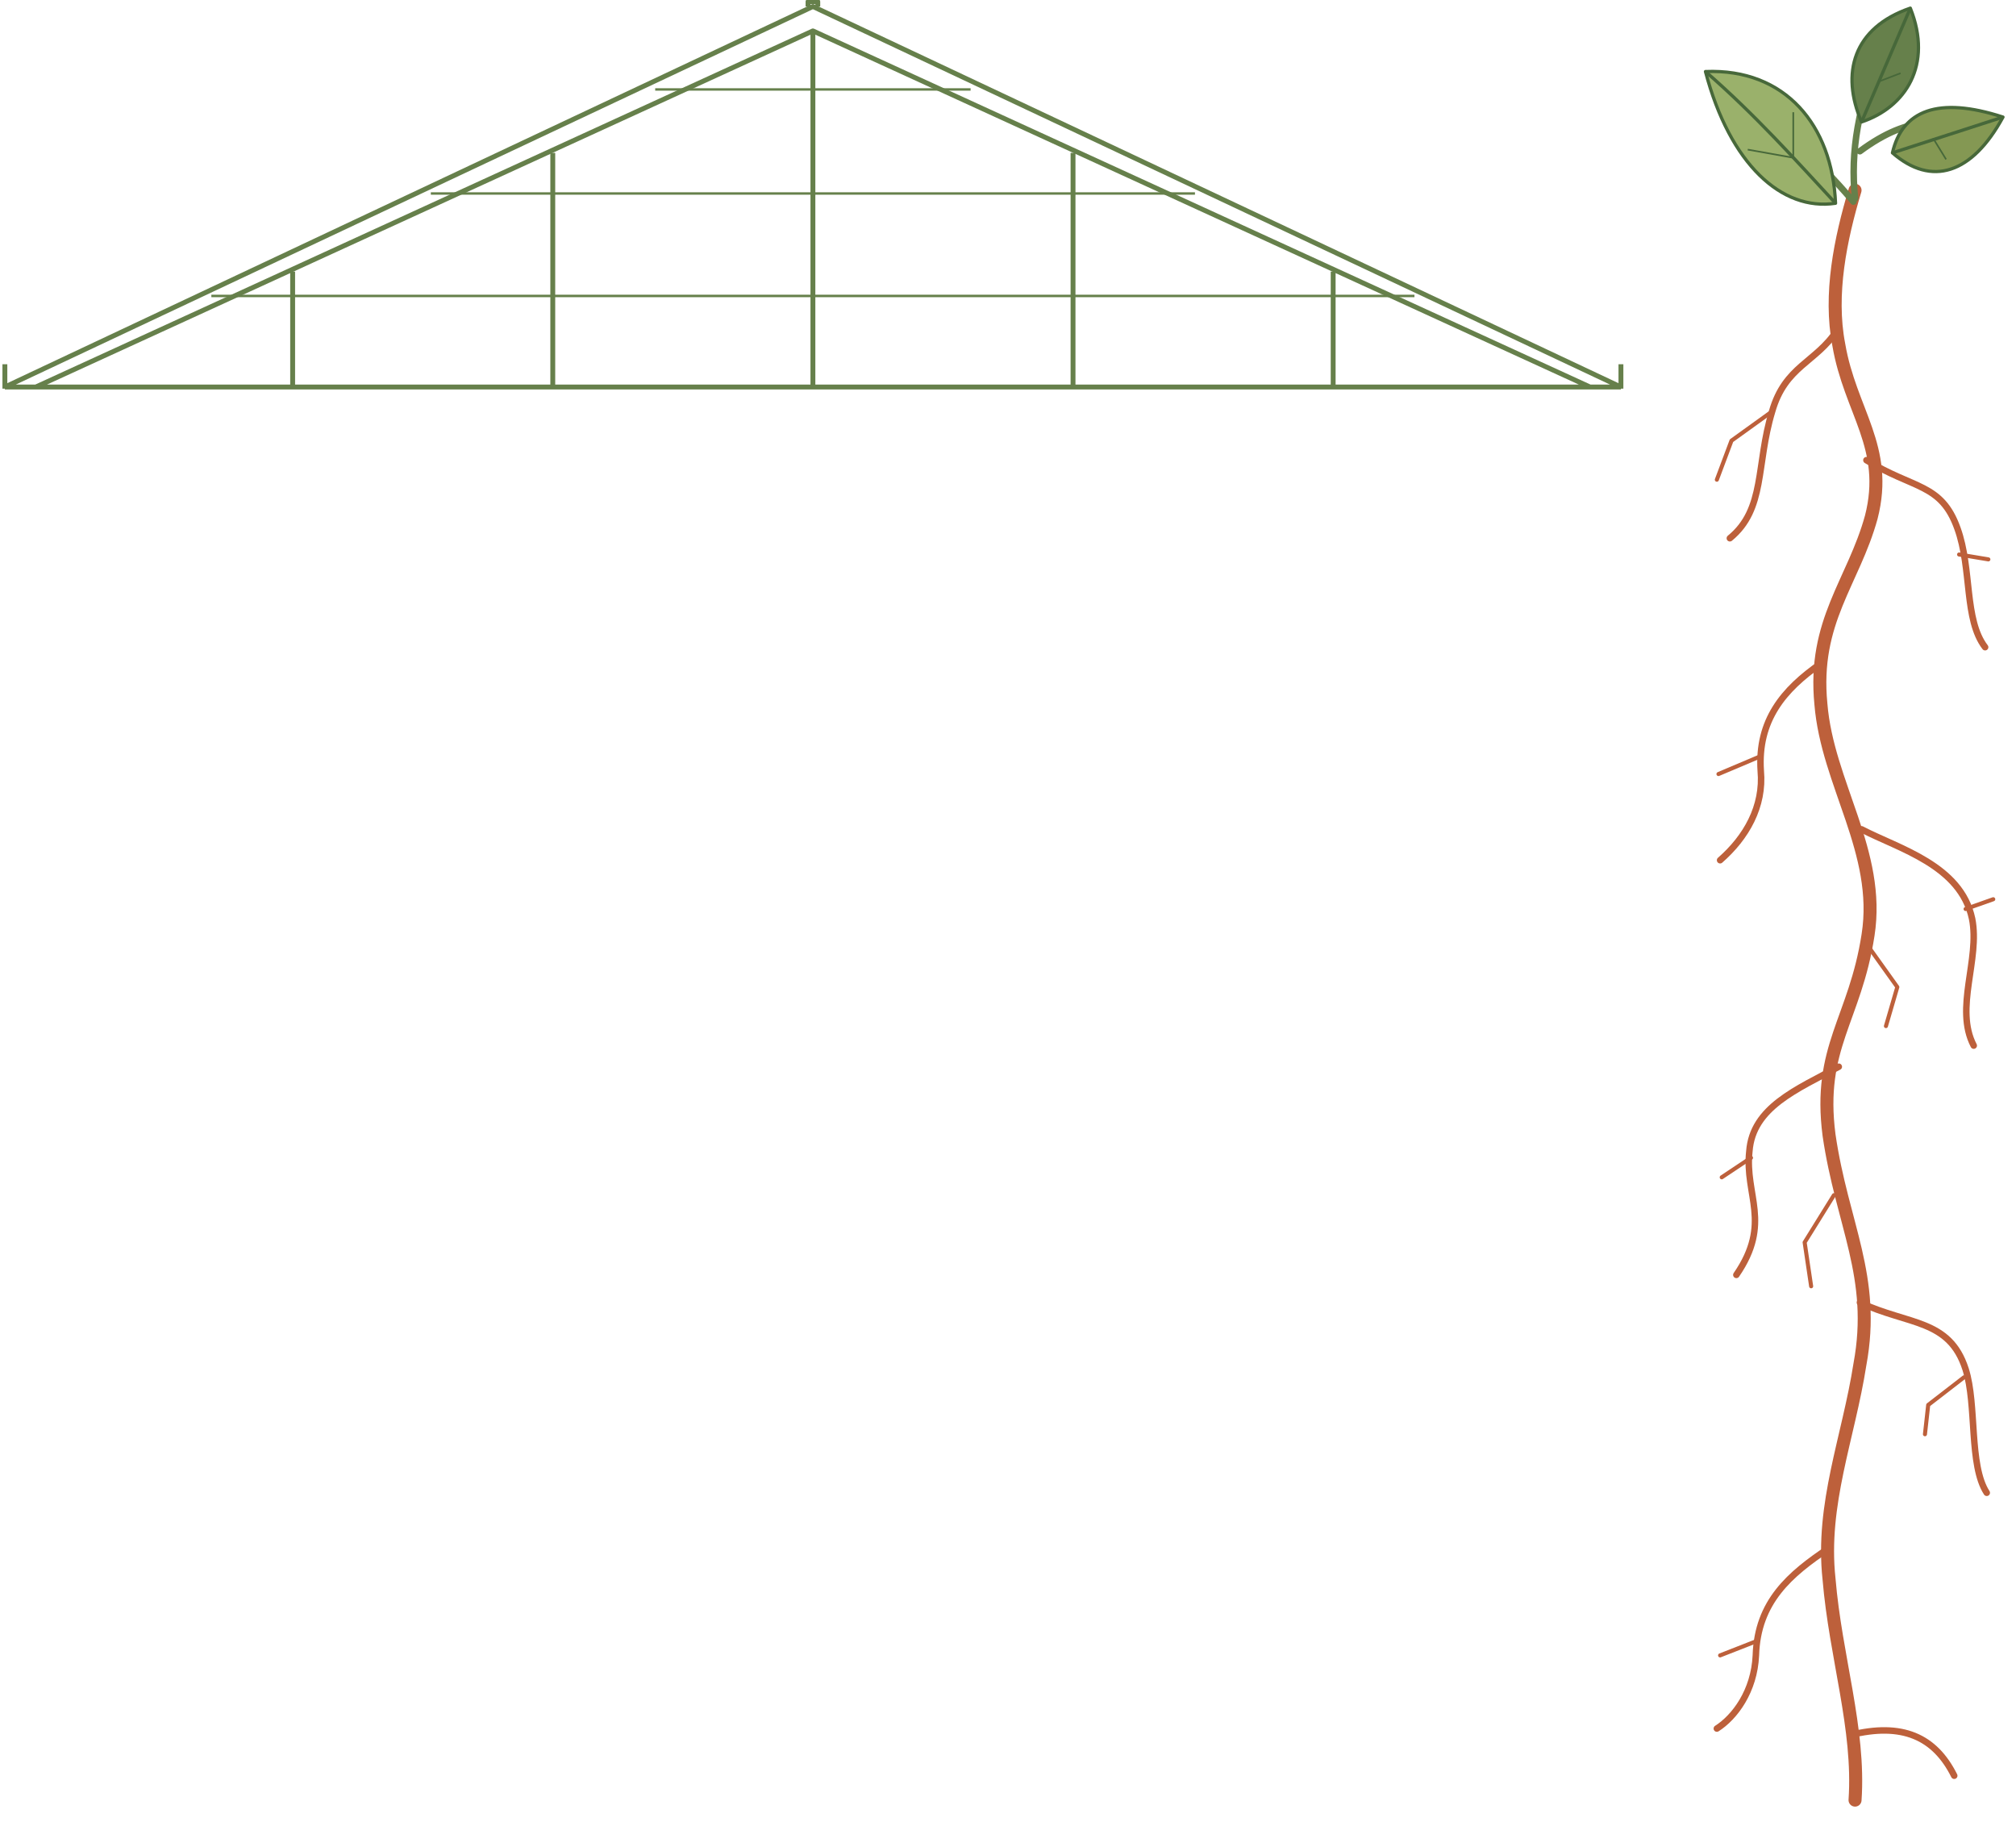
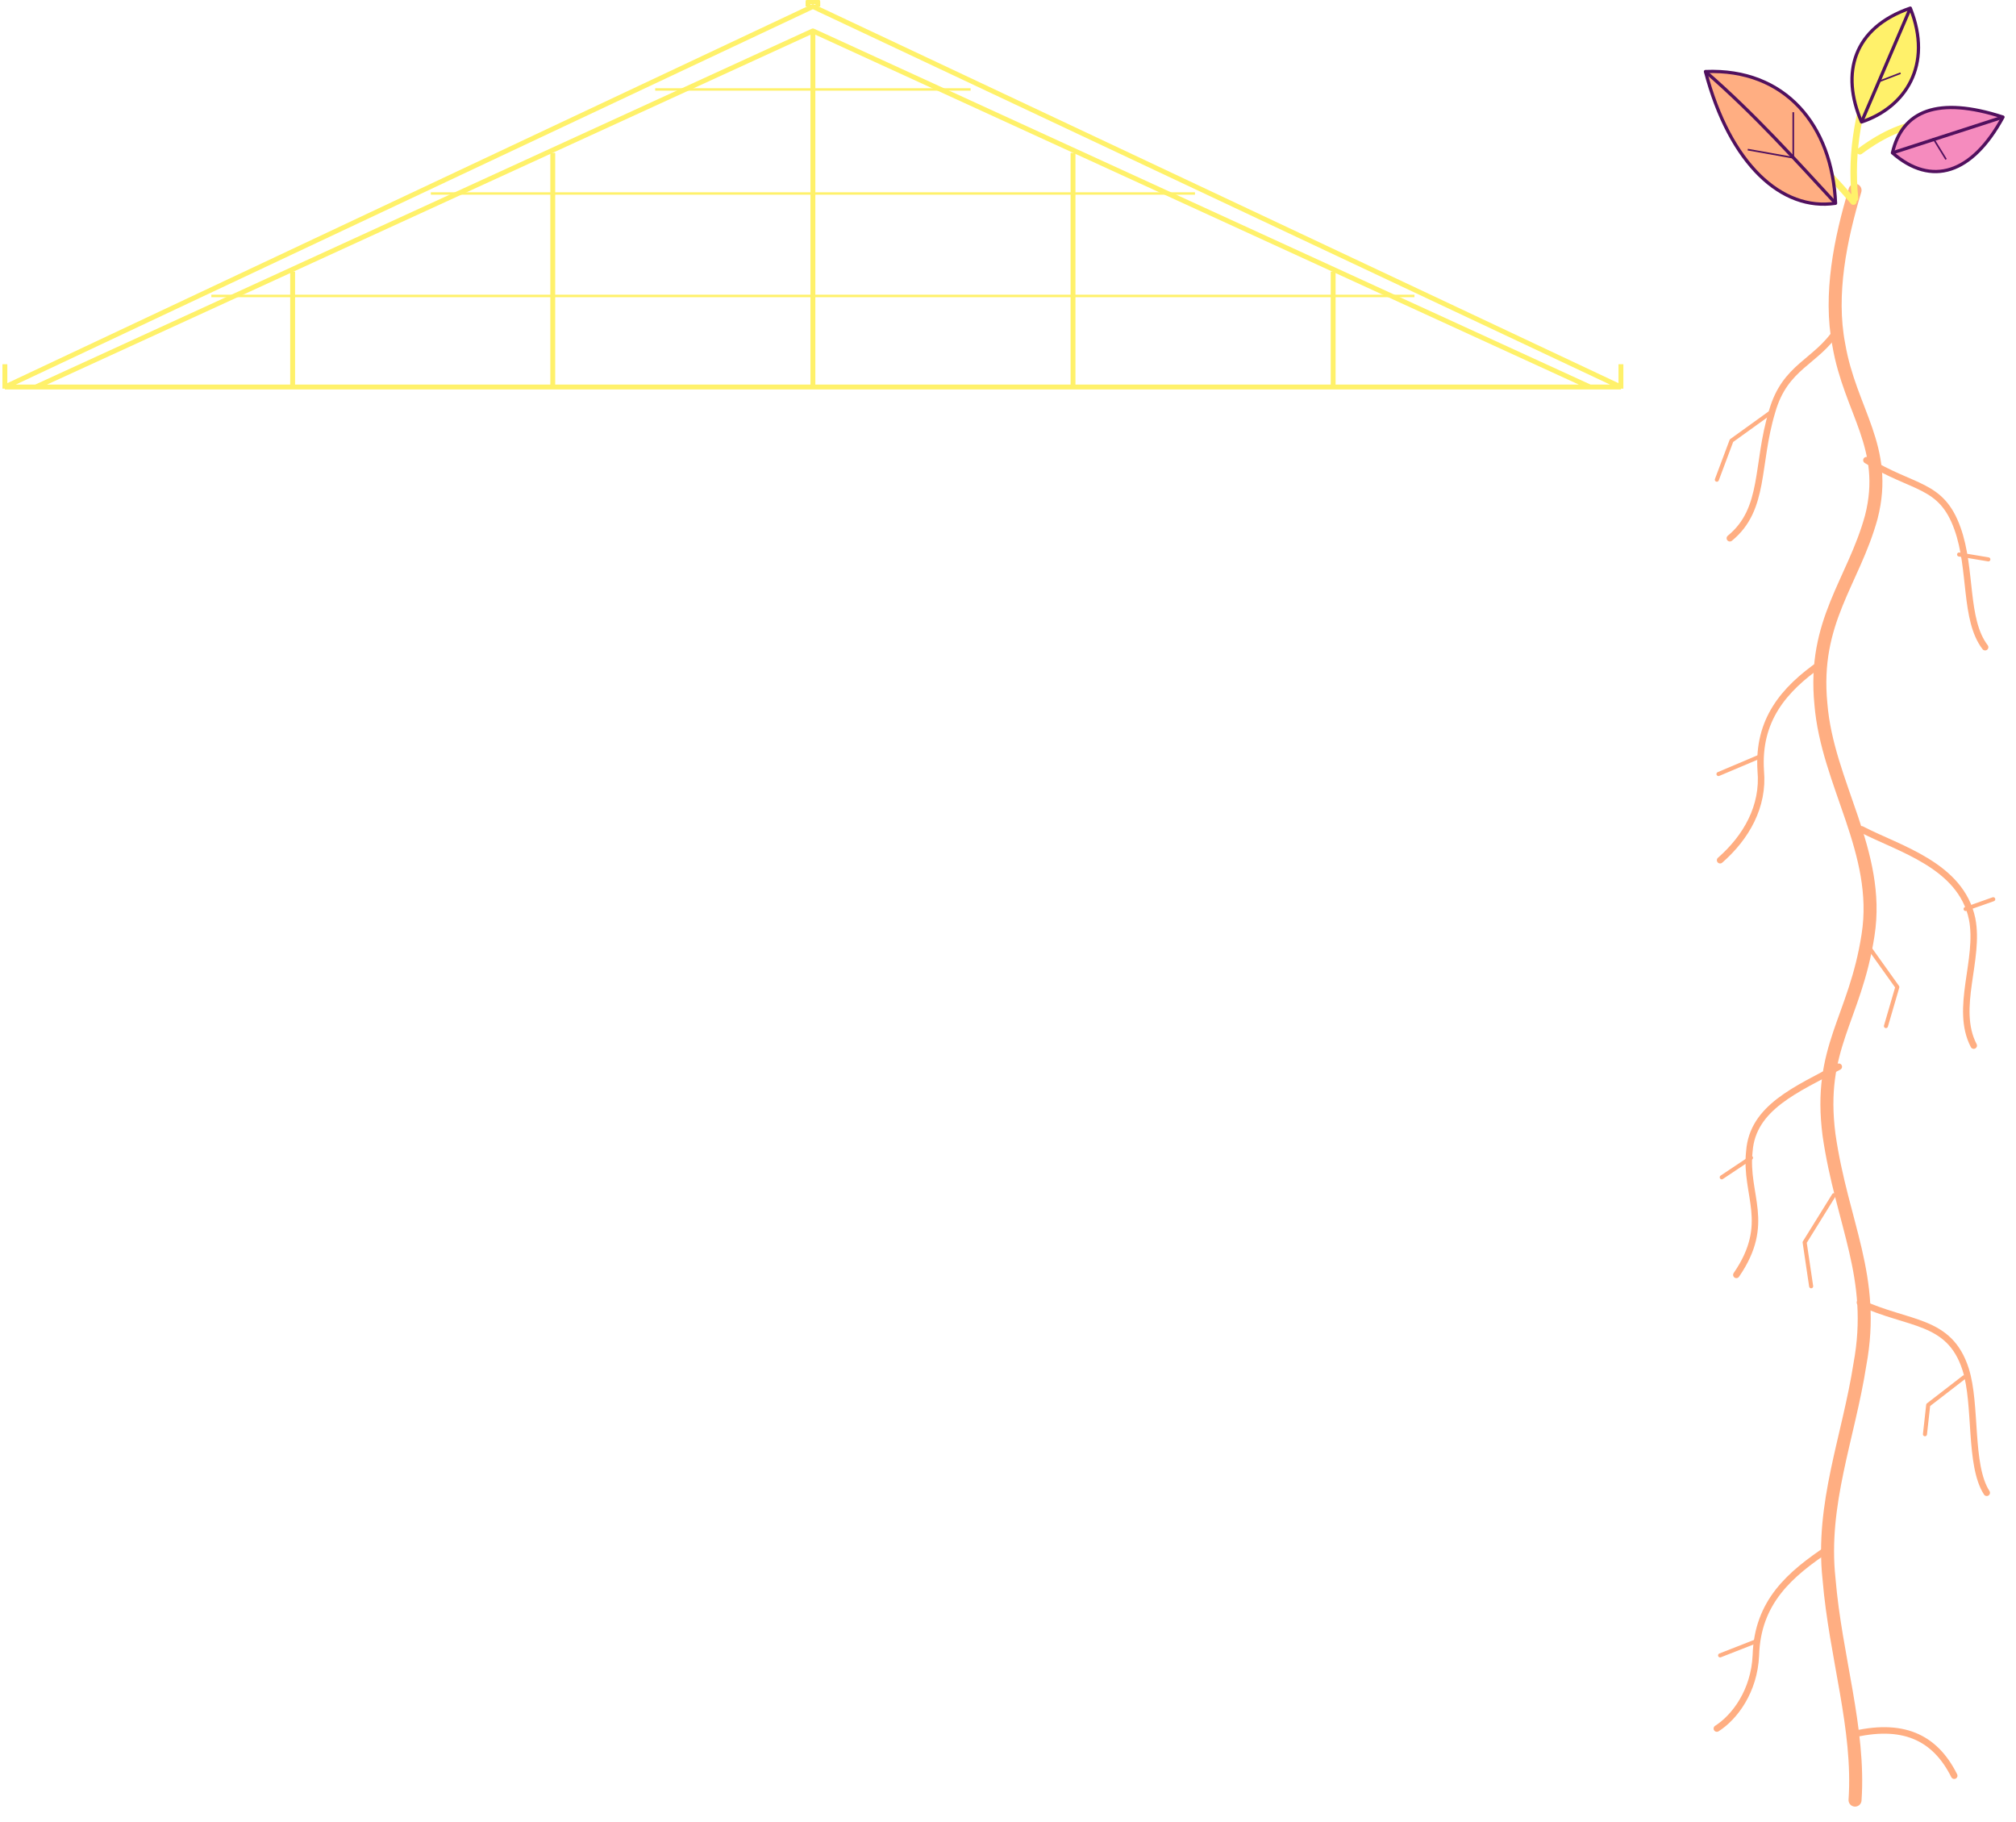
<svg xmlns="http://www.w3.org/2000/svg" viewBox="0 0 1240 1120" fill="none">
  <view id="gable" viewBox="0 0 1000 240" preserveAspectRatio="none" />
  <view id="roots" viewBox="1040 0 200 1120" preserveAspectRatio="none" />
  <view id="sprout" viewBox="1040 0 200 180" preserveAspectRatio="none" />
  <view id="root-spine" viewBox="1040 180 200 940" preserveAspectRatio="none" />
-   <g stroke="#66804b" stroke-width="3" stroke-linejoin="round">
+   <g stroke="#fff16a" stroke-width="3" stroke-linejoin="round">
    <path d="M3 238L500 4L997 238M22 238L500 19L978 238M3 238H997" />
    <path d="M500 19V238M180 167V238M340 94V238M660 94V238M820 167V238" />
    <path d="M130 182H870M265 119H735M403 55H597" stroke-width="1.5" />
    <path d="M497 4V1H503V4M3 224V239M997 224V239" />
  </g>
-   <g stroke="#bd603b" stroke-linecap="round" stroke-linejoin="round">
+   <g stroke="#ffae82" stroke-linecap="round" stroke-linejoin="round">
    <path d="M1141 117C1132 147 1125 181 1131 212C1138 253 1162 275 1151 318C1140 358 1115 382 1120 433C1124 482 1157 524 1149 575C1141 627 1118 644 1125 698C1133 753 1154 785 1144 839C1137 884 1120 925 1125 971C1129 1019 1144 1063 1141 1107" stroke-width="8" />
    <path d="M1130 203C1117 223 1098 225 1090 253C1080 286 1086 313 1064 331M1148 283C1177 301 1194 297 1204 325C1213 350 1208 381 1221 398M1120 408C1097 424 1081 443 1083 474C1085 496 1074 515 1058 529M1145 510C1168 522 1206 532 1213 565C1218 590 1202 620 1214 643M1131 656C1105 670 1078 681 1076 708C1073 735 1090 752 1068 784M1144 801C1174 815 1199 811 1209 842C1216 864 1211 901 1222 918M1125 952C1101 968 1081 985 1080 1018C1079 1040 1067 1056 1056 1063M1138 1067C1170 1059 1190 1068 1202 1092" stroke-width="4" />
    <path d="M1090 253L1065 271L1056 295M1205 341L1223 344M1083 465L1057 476M1209 559L1226 553M1077 712L1059 724M1208 847L1186 864L1184 882M1081 1009L1058 1018M1147 579L1167 607L1160 631M1128 735L1110 764L1114 791" stroke-width="2.5" />
-     <path d="M1141 122C1138 93 1143 65 1157 30M1140 124C1117 97 1092 74 1062 56M1144 93C1175 70 1197 73 1220 81" stroke="#66804b" stroke-width="4" />
+     <path d="M1141 122C1138 93 1143 65 1157 30M1140 124C1117 97 1092 74 1062 56M1144 93C1175 70 1197 73 1220 81" stroke="#fff16a" stroke-width="4" />
  </g>
-   <g stroke="#47683a" stroke-width="2" stroke-linejoin="round">
-     <path d="M1129 125C1096 130 1064 101 1049 44C1098 42 1127 77 1129 125Z" fill="#9ab16b" />
-     <path d="M1145 75C1132 45 1140 17 1175 5C1189 40 1172 66 1145 75Z" fill="#66804b" />
-     <path d="M1164 94C1170 68 1192 59 1232 72C1213 107 1188 115 1164 94Z" fill="#849853" />
+   <g stroke="#50105e" stroke-width="2" stroke-linejoin="round">
+     <path d="M1129 125C1096 130 1064 101 1049 44C1098 42 1127 77 1129 125Z" fill="#ffae82" />
+     <path d="M1145 75C1132 45 1140 17 1175 5C1189 40 1172 66 1145 75Z" fill="#fff16a" />
+     <path d="M1164 94C1170 68 1192 59 1232 72C1213 107 1188 115 1164 94Z" fill="#f58bbe" />
    <path d="M1129 125C1105 99 1079 70 1049 44M1145 75L1175 5M1164 94L1232 72" />
    <path d="M1103 97L1075 92M1103 97L1103 69M1156 50L1169 45M1189 85L1197 98" stroke-width="1" />
  </g>
</svg>
